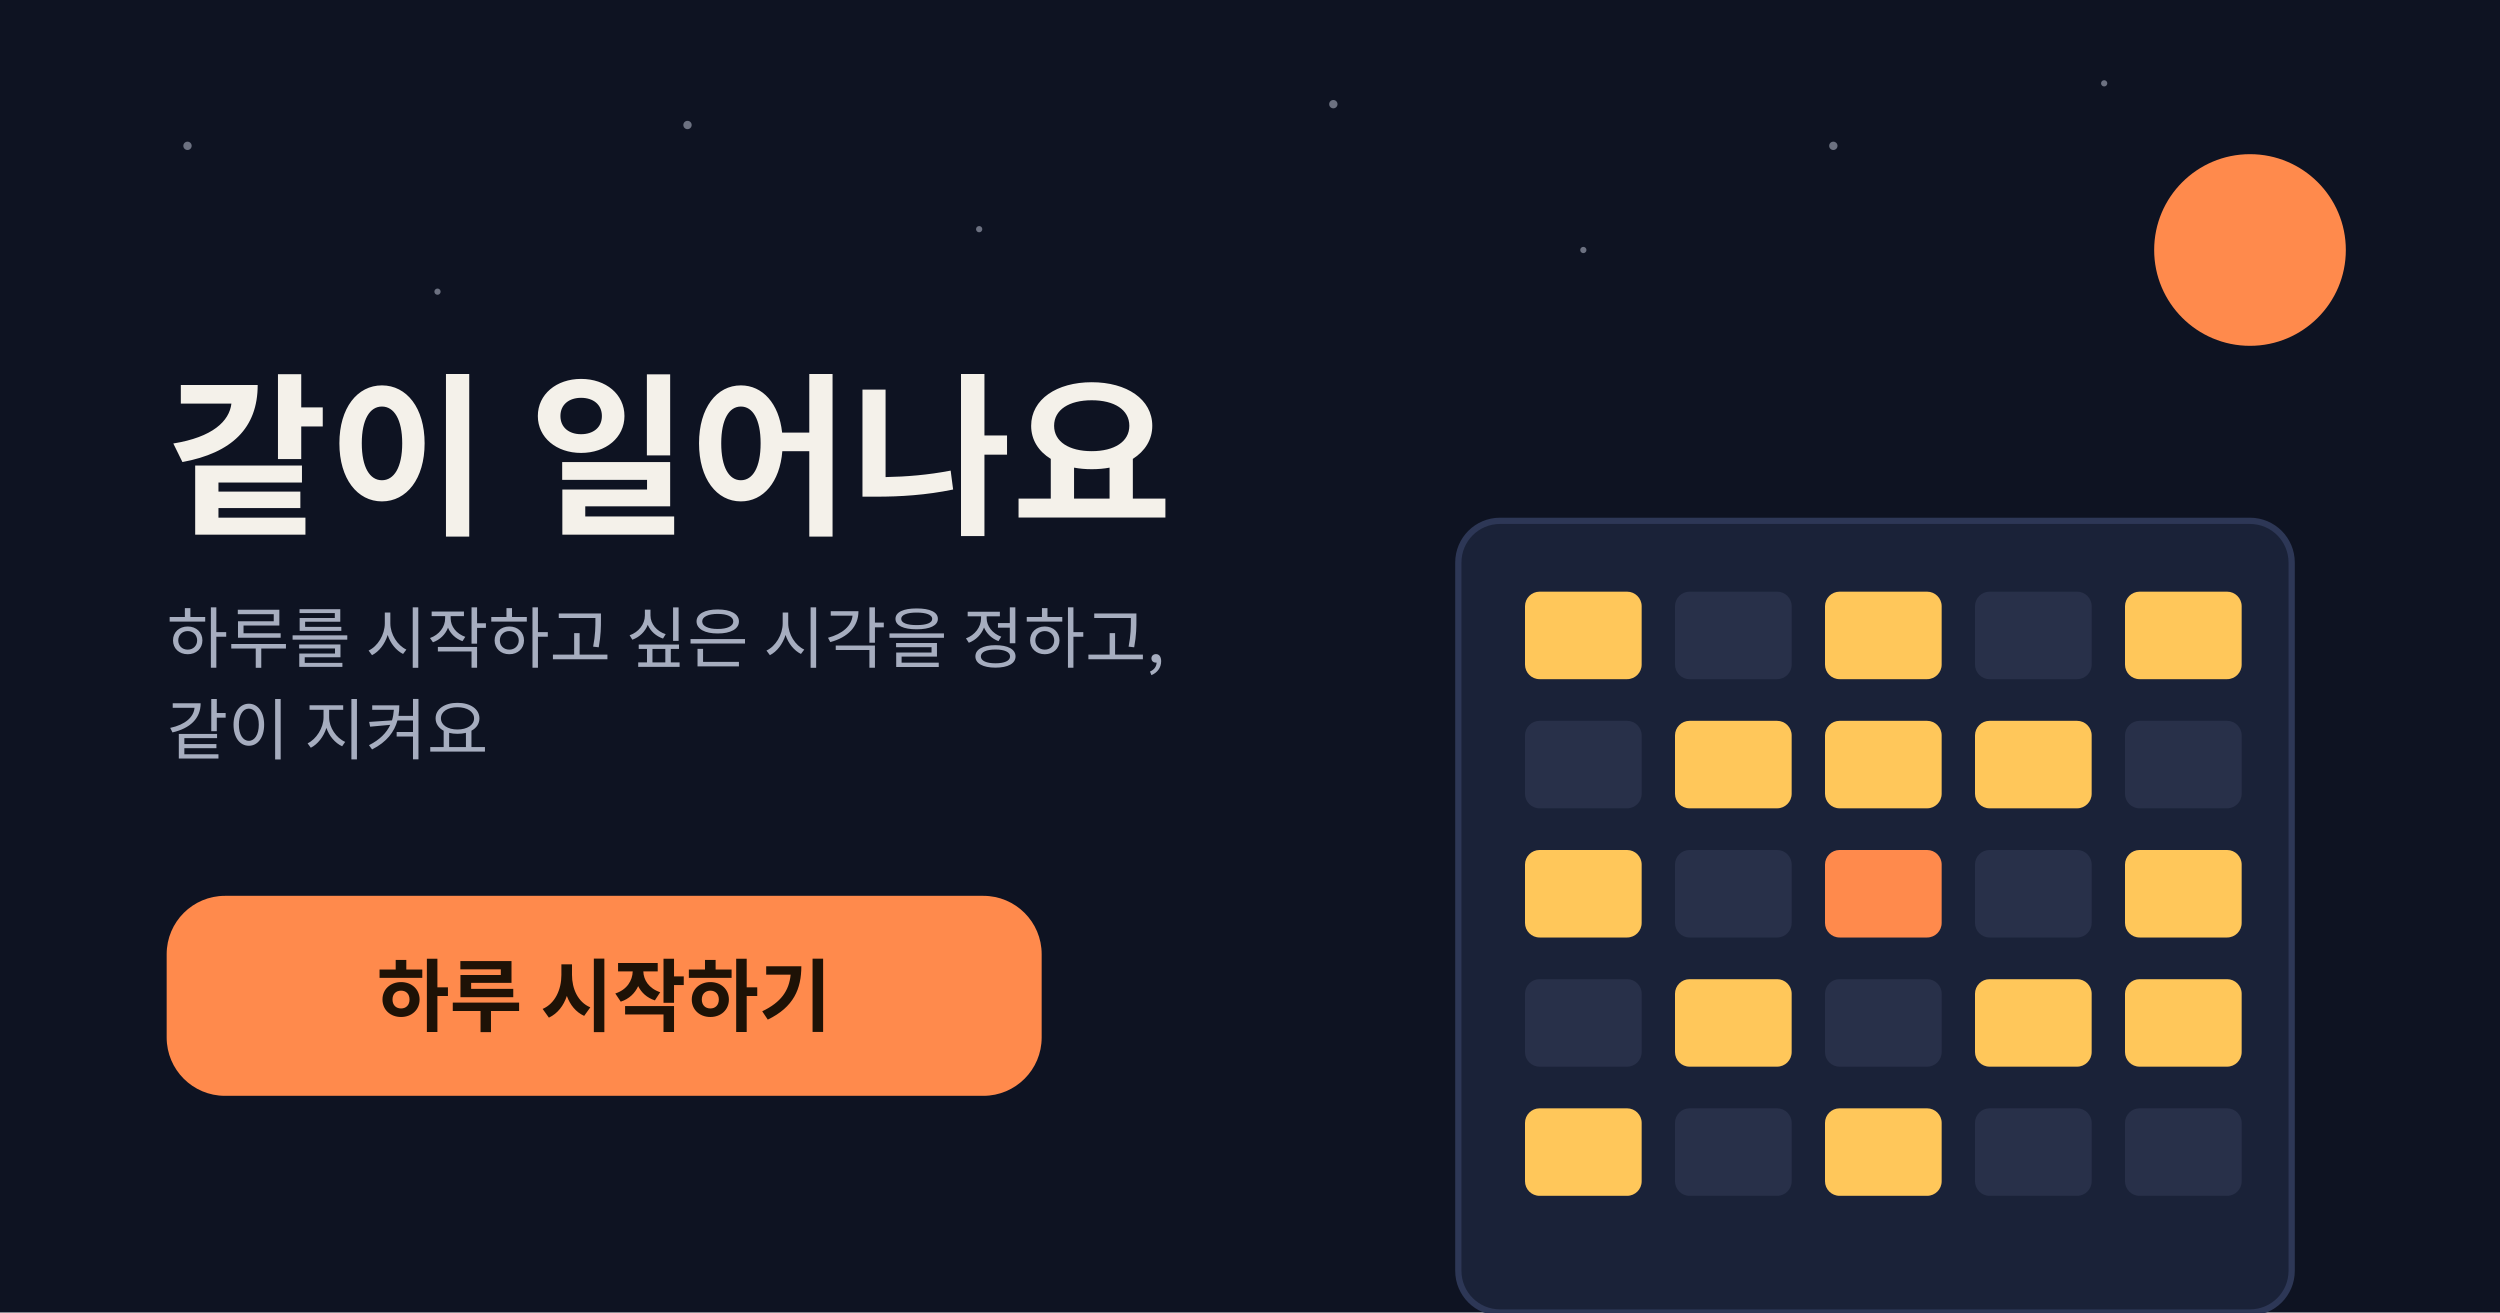
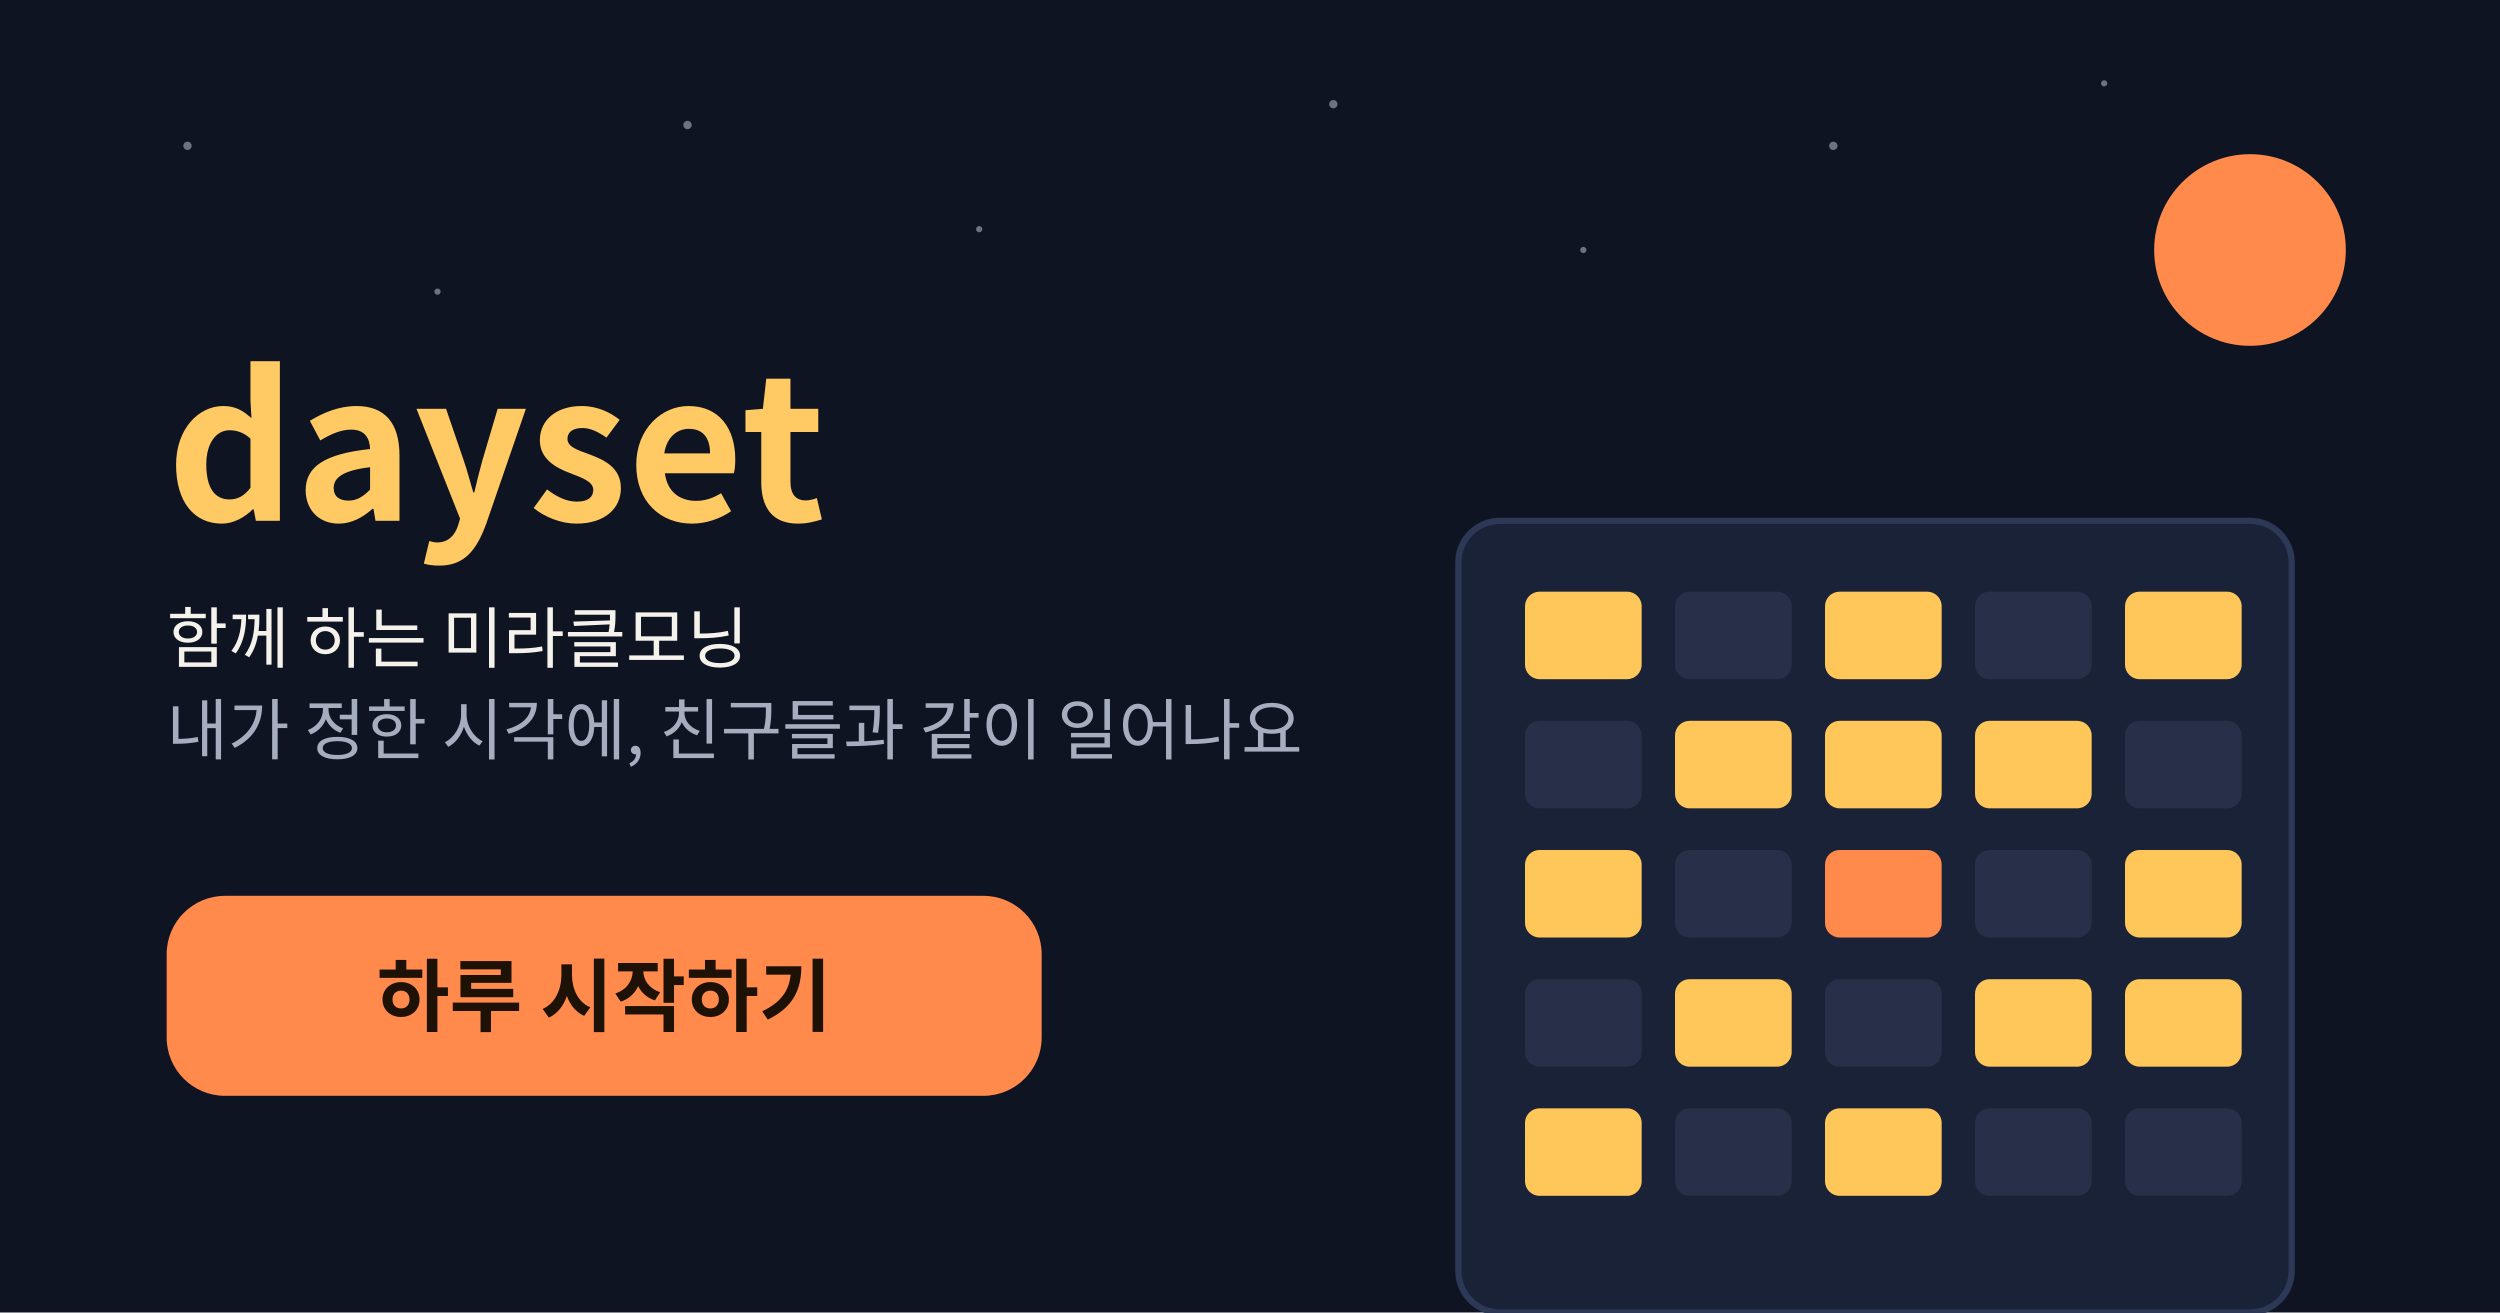
<svg xmlns="http://www.w3.org/2000/svg" width="1200" height="630" viewBox="0 0 1200 630">
-   <rect width="1200" height="630" fill="#0E1322" />
+   <rect width="1200" height="630" fill="#0E1422" />
  <g fill="#C9CFE0" opacity="0.5">
    <circle cx="90" cy="70" r="2" />
    <circle cx="210" cy="140" r="1.5" />
    <circle cx="330" cy="60" r="2" />
    <circle cx="470" cy="110" r="1.5" />
    <circle cx="640" cy="50" r="2" />
    <circle cx="760" cy="120" r="1.5" />
    <circle cx="880" cy="70" r="2" />
    <circle cx="1010" cy="40" r="1.5" />
  </g>
  <circle cx="1080" cy="120" r="46" fill="#FF8A4C" />
-   <text x="80" y="250" font-family="Noto Sans CJK KR" font-weight="900" font-size="84" fill="#F4F1EA">같이 일어나요</text>
-   <text x="80" y="318" font-family="Noto Sans CJK KR" font-weight="500" font-size="32" fill="#A6ADBF">하루를 시작하고 싶은 시각을 정하고,</text>
-   <text x="80" y="362" font-family="Noto Sans CJK KR" font-weight="500" font-size="32" fill="#A6ADBF">같이 지켜요</text>
+   <text x="80" y="250" font-family="Noto Sans CJK KR" font-weight="900" font-size="96" fill="#FFC963">dayset</text>
+   <text x="80" y="318" font-family="Noto Sans CJK KR" font-weight="500" font-size="32" fill="#F5F2EB">함께 하는 미라클모닝</text>
+   <text x="80" y="362" font-family="Noto Sans CJK KR" font-weight="500" font-size="32" fill="#A6ADBF">내가 정한 시각에, 친구들과 같이 일어나요</text>
  <g transform="translate(700 250)">
    <rect x="0" y="0" width="400" height="380" rx="20" fill="#1A2238" stroke="#2D3756" stroke-width="3" />
    <g>
      <rect x="32" y="34" width="56" height="42" rx="7" fill="#FFC75A" />
      <rect x="104" y="34" width="56" height="42" rx="7" fill="#283049" />
      <rect x="176" y="34" width="56" height="42" rx="7" fill="#FFC75A" />
      <rect x="248" y="34" width="56" height="42" rx="7" fill="#283049" />
      <rect x="320" y="34" width="56" height="42" rx="7" fill="#FFC75A" />
      <rect x="32" y="96" width="56" height="42" rx="7" fill="#283049" />
      <rect x="104" y="96" width="56" height="42" rx="7" fill="#FFC75A" />
      <rect x="176" y="96" width="56" height="42" rx="7" fill="#FFC75A" />
      <rect x="248" y="96" width="56" height="42" rx="7" fill="#FFC75A" />
      <rect x="320" y="96" width="56" height="42" rx="7" fill="#283049" />
      <rect x="32" y="158" width="56" height="42" rx="7" fill="#FFC75A" />
      <rect x="104" y="158" width="56" height="42" rx="7" fill="#283049" />
      <rect x="176" y="158" width="56" height="42" rx="7" fill="#FF8A4C" />
      <rect x="248" y="158" width="56" height="42" rx="7" fill="#283049" />
      <rect x="320" y="158" width="56" height="42" rx="7" fill="#FFC75A" />
      <rect x="32" y="220" width="56" height="42" rx="7" fill="#283049" />
      <rect x="104" y="220" width="56" height="42" rx="7" fill="#FFC75A" />
      <rect x="176" y="220" width="56" height="42" rx="7" fill="#283049" />
      <rect x="248" y="220" width="56" height="42" rx="7" fill="#FFC75A" />
      <rect x="320" y="220" width="56" height="42" rx="7" fill="#FFC75A" />
      <rect x="32" y="282" width="56" height="42" rx="7" fill="#FFC75A" />
      <rect x="104" y="282" width="56" height="42" rx="7" fill="#283049" />
      <rect x="176" y="282" width="56" height="42" rx="7" fill="#FFC75A" />
      <rect x="248" y="282" width="56" height="42" rx="7" fill="#283049" />
      <rect x="320" y="282" width="56" height="42" rx="7" fill="#283049" />
    </g>
  </g>
  <rect x="80" y="430" width="420" height="96" rx="28" fill="#FF8A4C" />
  <text x="290" y="492" text-anchor="middle" font-family="Noto Sans CJK KR" font-weight="900" font-size="38" fill="#1E1206">하루 시작하기</text>
</svg>
